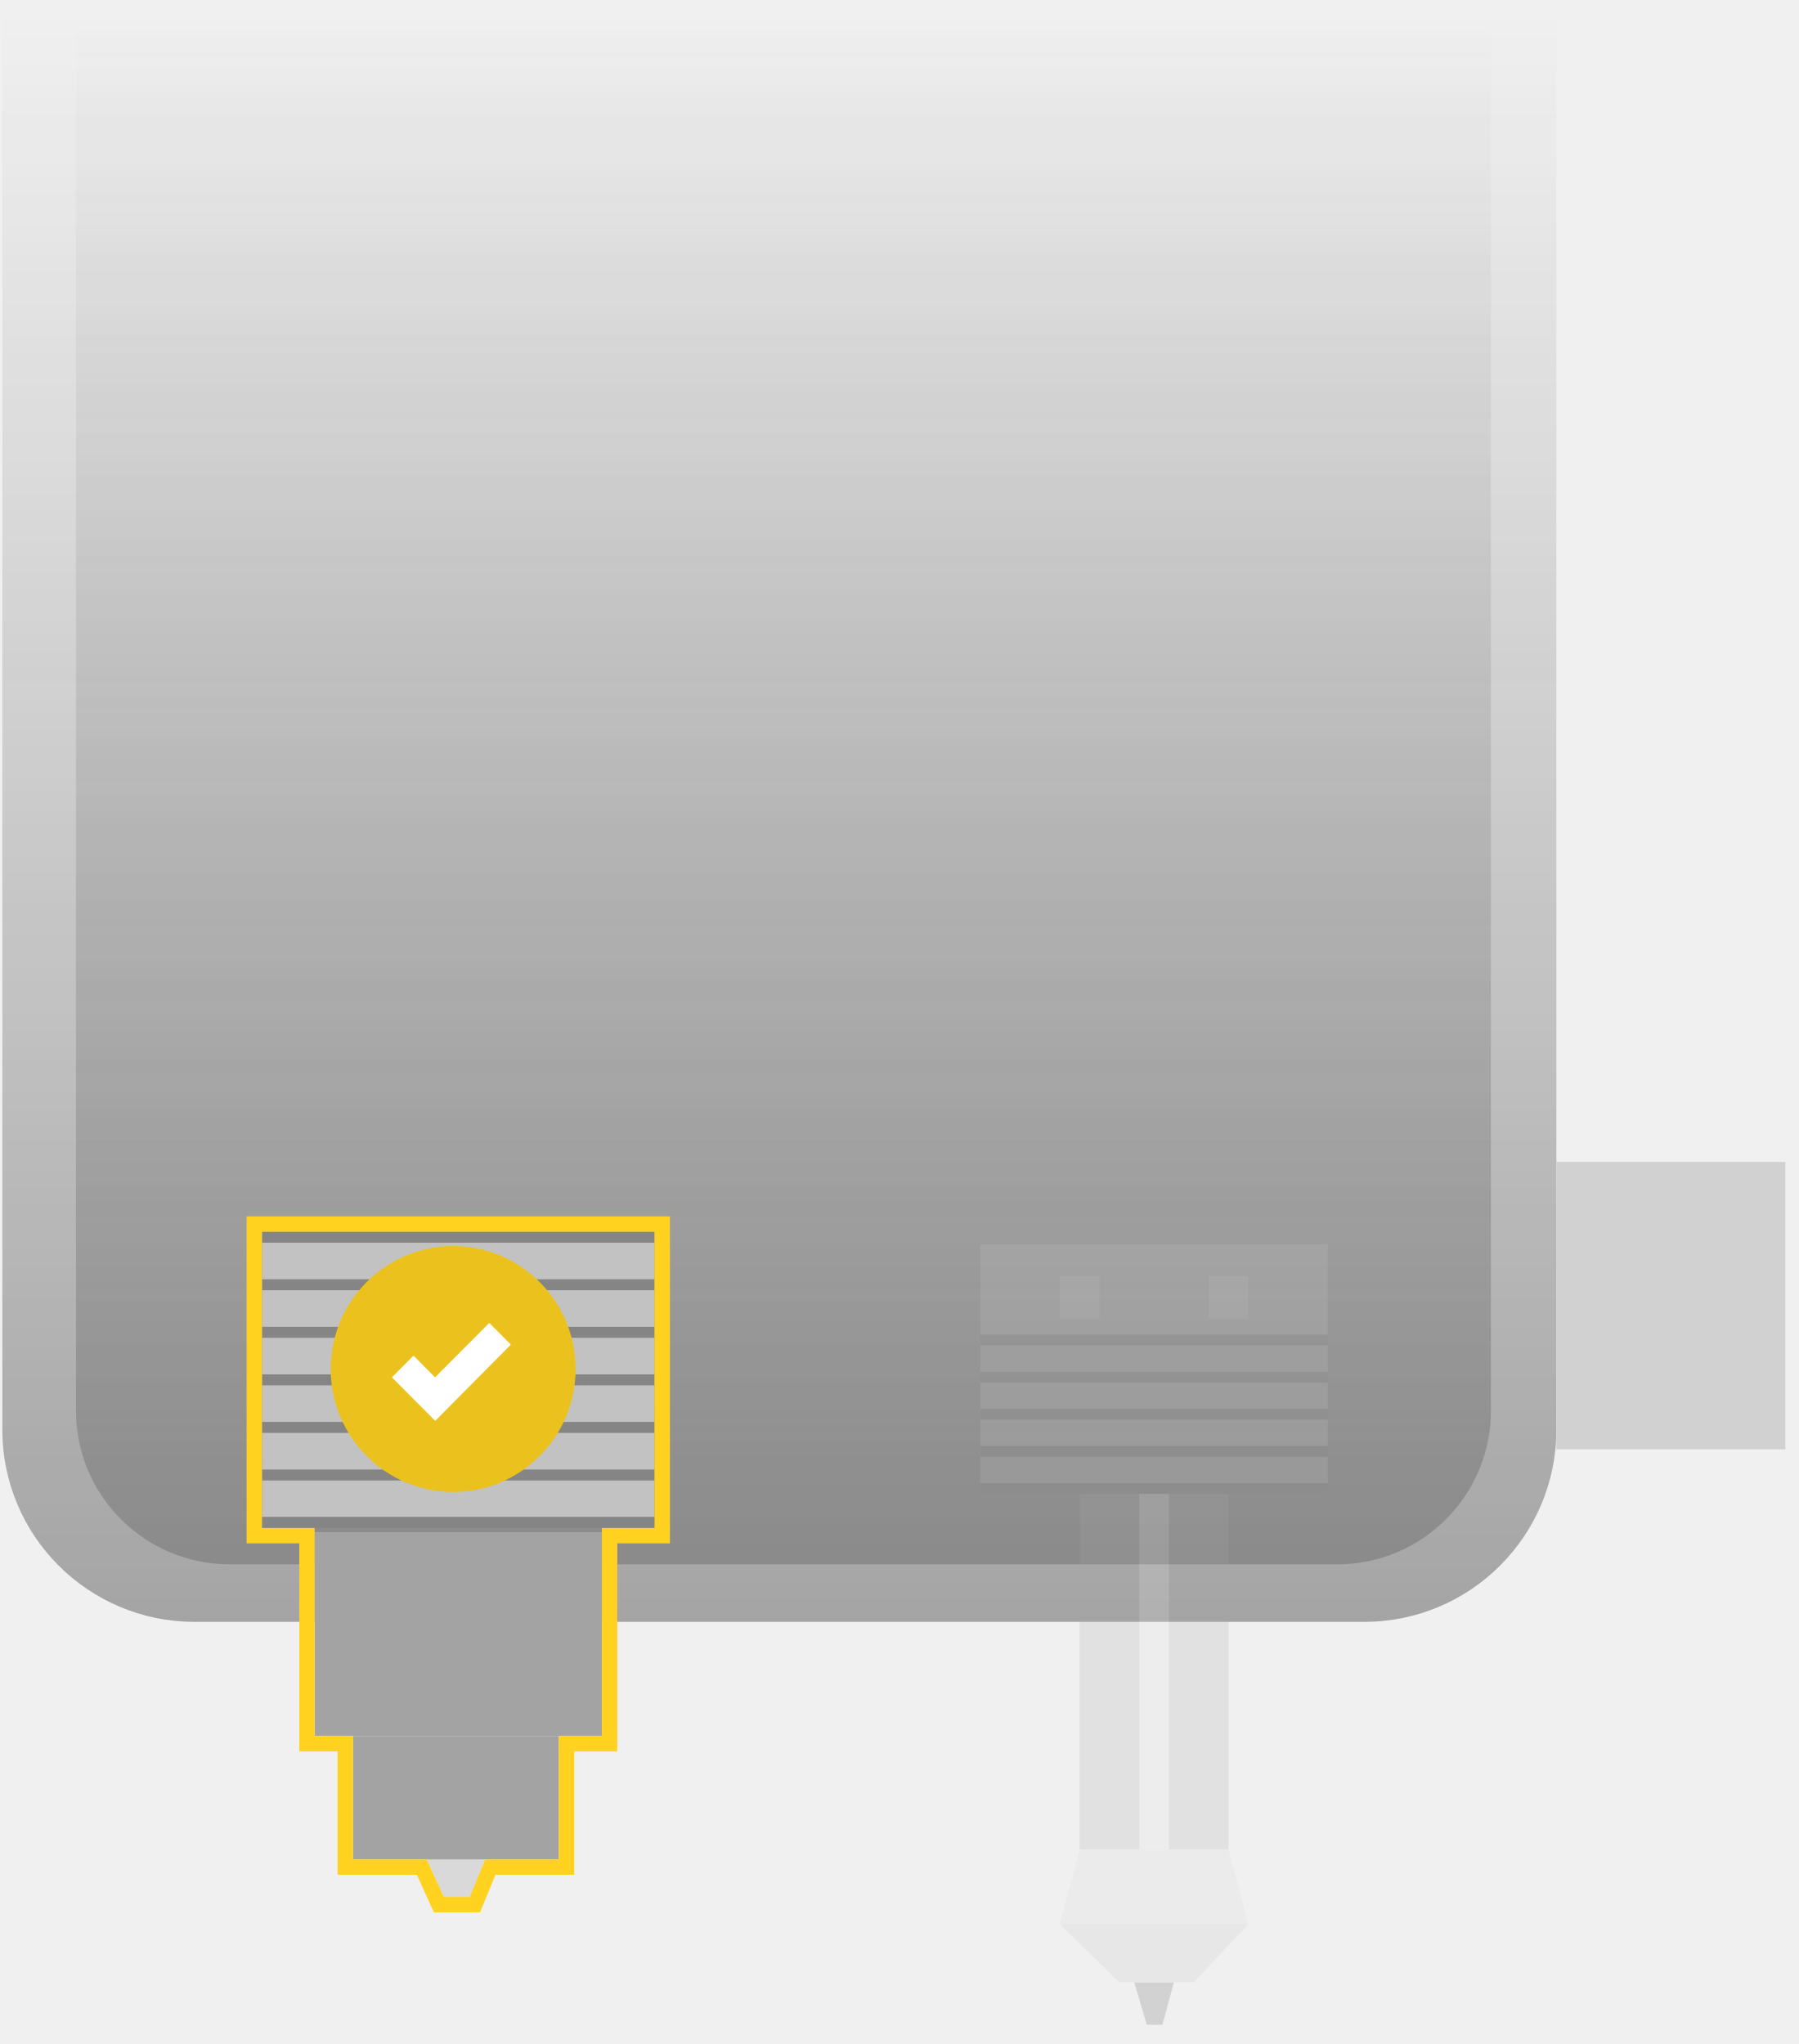
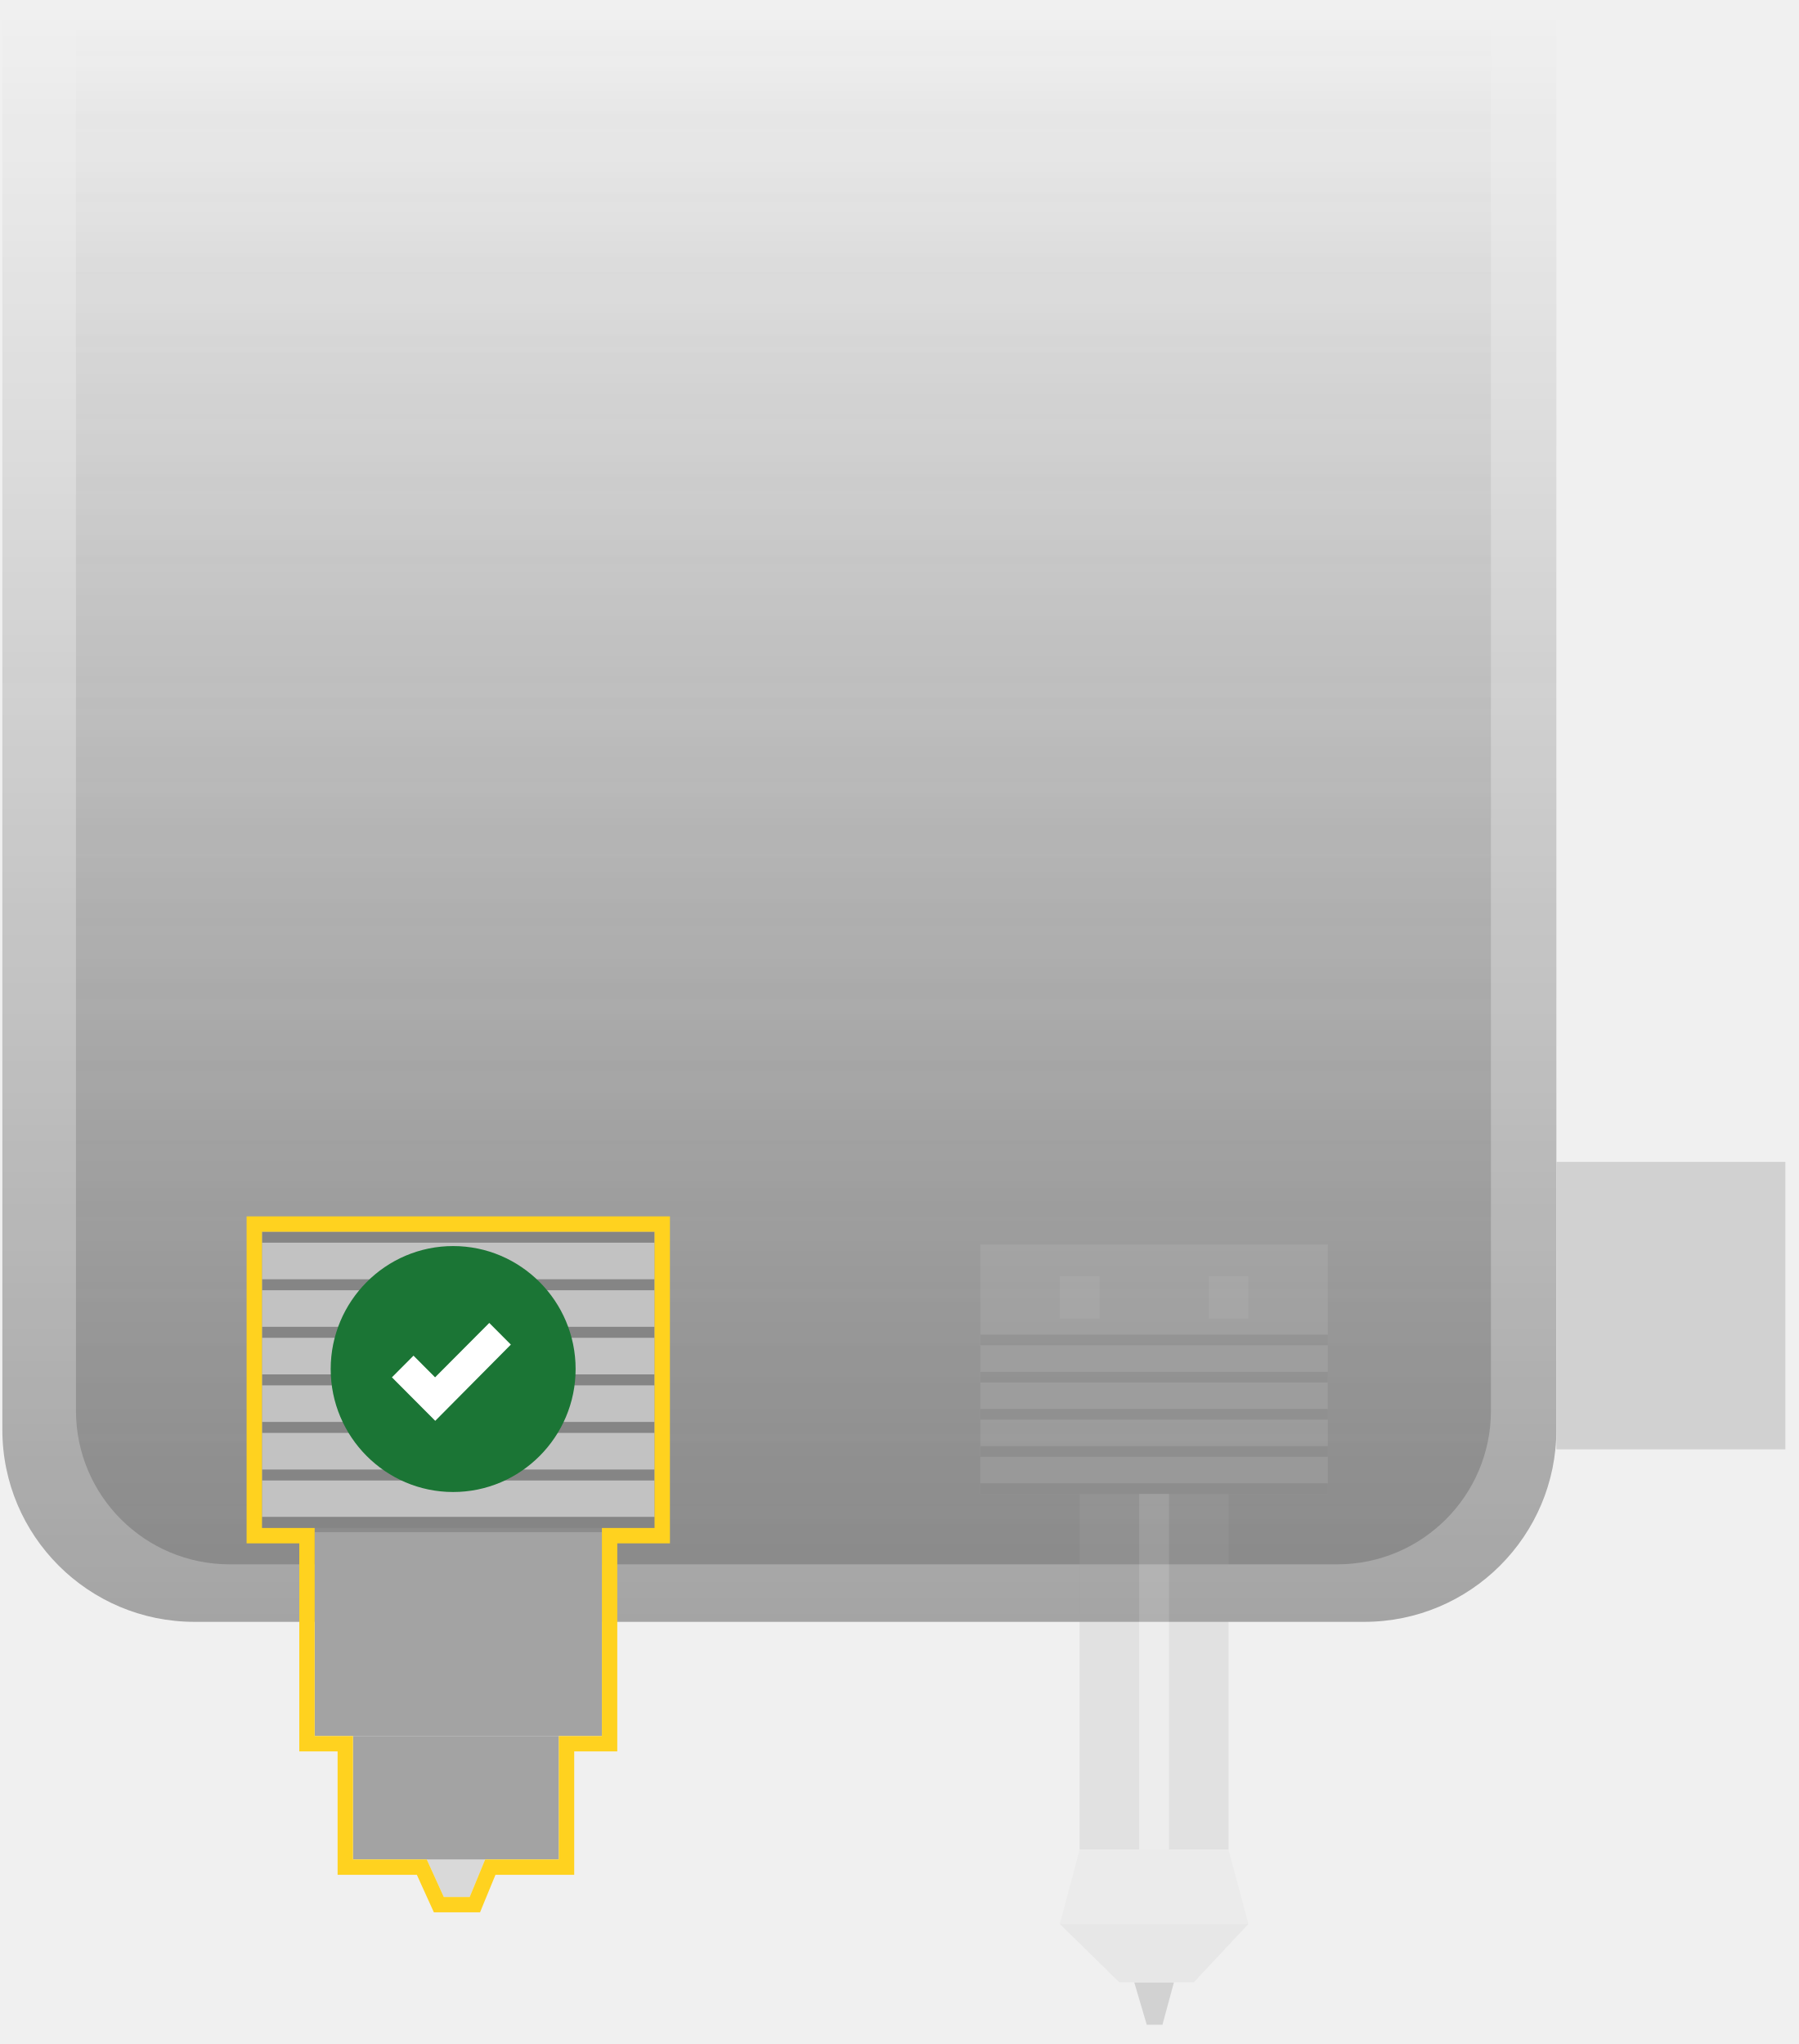
<svg xmlns="http://www.w3.org/2000/svg" width="117" height="133" viewBox="0 0 117 133" fill="none">
  <path d="M0.153 0.786H101.255V93.031C101.255 99.934 95.658 105.531 88.754 105.531H12.653C5.75 105.531 0.153 99.934 0.153 93.031V0.786Z" fill="url(#paint0_linear_3544_2532)" />
  <path d="M4.942 1.32H96.998V91.789C96.998 97.312 92.52 101.789 86.998 101.789H14.942C9.42 101.789 4.942 97.312 4.942 91.789V1.32Z" fill="url(#paint1_linear_3544_2532)" />
  <rect x="101.254" y="75.603" width="14.899" height="18.704" fill="#D1D1D1" />
  <rect x="17.044" y="80.146" width="25.541" height="18.565" fill="#C2C2C2" />
  <rect x="17.044" y="80.146" width="25.541" height="0.714" fill="#858585" />
  <rect x="17.044" y="83.24" width="25.541" height="0.714" fill="#858585" />
  <rect x="17.044" y="86.334" width="25.541" height="0.714" fill="#858585" />
  <rect x="17.044" y="89.429" width="25.541" height="0.714" fill="#858585" />
  <rect x="17.044" y="92.523" width="25.541" height="0.714" fill="#858585" />
  <rect x="17.044" y="95.619" width="25.541" height="0.714" fill="#858585" />
  <rect x="17.044" y="98.711" width="25.541" height="0.714" fill="#858585" />
  <path d="M27.635 120.706H31.684L30.559 123.433H28.872L27.635 120.706Z" fill="#D9D9D9" />
  <rect x="20.471" y="99.695" width="18.689" height="13.265" fill="#A3A3A3" />
  <rect x="22.964" y="112.96" width="13.394" height="8.028" fill="#A3A3A3" />
  <path d="M43.085 79.646V99.925H39.659V113.46H36.857V121.49H31.9L31.021 123.624L30.895 123.933H28.55L28.417 123.64L27.441 121.49H22.464V113.46H19.971V99.925H16.544V79.646H43.085Z" stroke="#FFD21F" />
-   <path d="M21.515 89.081C21.515 84.681 25.081 81.08 29.481 81.08C33.881 81.08 37.448 84.681 37.448 89.081C37.448 93.481 33.881 97.082 29.481 97.082C25.081 97.082 21.515 93.481 21.515 89.081Z" fill="#FFD21F" />
+   <path d="M21.515 89.081C21.515 84.681 25.081 81.08 29.481 81.08C33.881 81.08 37.448 84.681 37.448 89.081C37.448 93.481 33.881 97.082 29.481 97.082C25.081 97.082 21.515 93.481 21.515 89.081Z" fill="#1D7F3A" />
  <path d="M21.515 89.081C21.515 84.681 25.081 81.08 29.481 81.08C33.881 81.08 37.448 84.681 37.448 89.081C37.448 93.481 33.881 97.082 29.481 97.082C25.081 97.082 21.515 93.481 21.515 89.081Z" fill="black" fill-opacity="0.08" />
  <path d="M28.316 92.451L25.498 89.621L26.902 88.211L28.306 89.621L31.831 86.081L33.235 87.491L28.316 92.451Z" fill="white" />
  <g opacity="0.2">
    <rect x="63.778" y="80.971" width="22.608" height="16.235" fill="#C2C2C2" />
    <rect x="63.778" y="89.262" width="22.608" height="0.691" fill="#858585" />
    <rect x="63.778" y="86.843" width="22.608" height="0.691" fill="#858585" />
    <rect x="63.778" y="91.68" width="22.608" height="0.691" fill="#858585" />
    <rect x="63.778" y="94.098" width="22.608" height="0.691" fill="#858585" />
    <rect x="63.778" y="96.516" width="22.608" height="0.691" fill="#858585" />
    <rect x="70.238" y="97.207" width="9.689" height="23.144" fill="#A3A3A3" />
    <rect x="74.113" y="97.207" width="1.938" height="23.144" fill="#E1E1E1" />
    <rect x="68.946" y="83.044" width="2.584" height="2.763" fill="#DBDBDB" />
    <rect x="78.635" y="83.044" width="2.584" height="2.763" fill="#DBDBDB" />
    <path d="M73.791 128.986H76.375L75.627 131.749L74.607 131.749L73.791 128.986Z" fill="#5C5C5C" />
    <path d="M68.946 125.187H81.219L79.927 120.351H70.238L68.946 125.187Z" fill="#D9D9D9" />
    <path d="M68.946 125.187H81.219L77.666 128.986L72.822 128.986L68.946 125.187Z" fill="#C2C2C2" />
  </g>
  <defs>
    <linearGradient id="paint0_linear_3544_2532" x1="50.704" y1="0.786" x2="50.704" y2="105.531" gradientUnits="userSpaceOnUse">
      <stop stop-color="#333333" stop-opacity="0" />
      <stop offset="1" stop-color="#333333" stop-opacity="0.4" />
    </linearGradient>
    <linearGradient id="paint1_linear_3544_2532" x1="50.97" y1="1.32" x2="50.97" y2="101.789" gradientUnits="userSpaceOnUse">
      <stop stop-color="#474747" stop-opacity="0" />
      <stop offset="1" stop-color="#474747" stop-opacity="0.3" />
    </linearGradient>
  </defs>
</svg>
